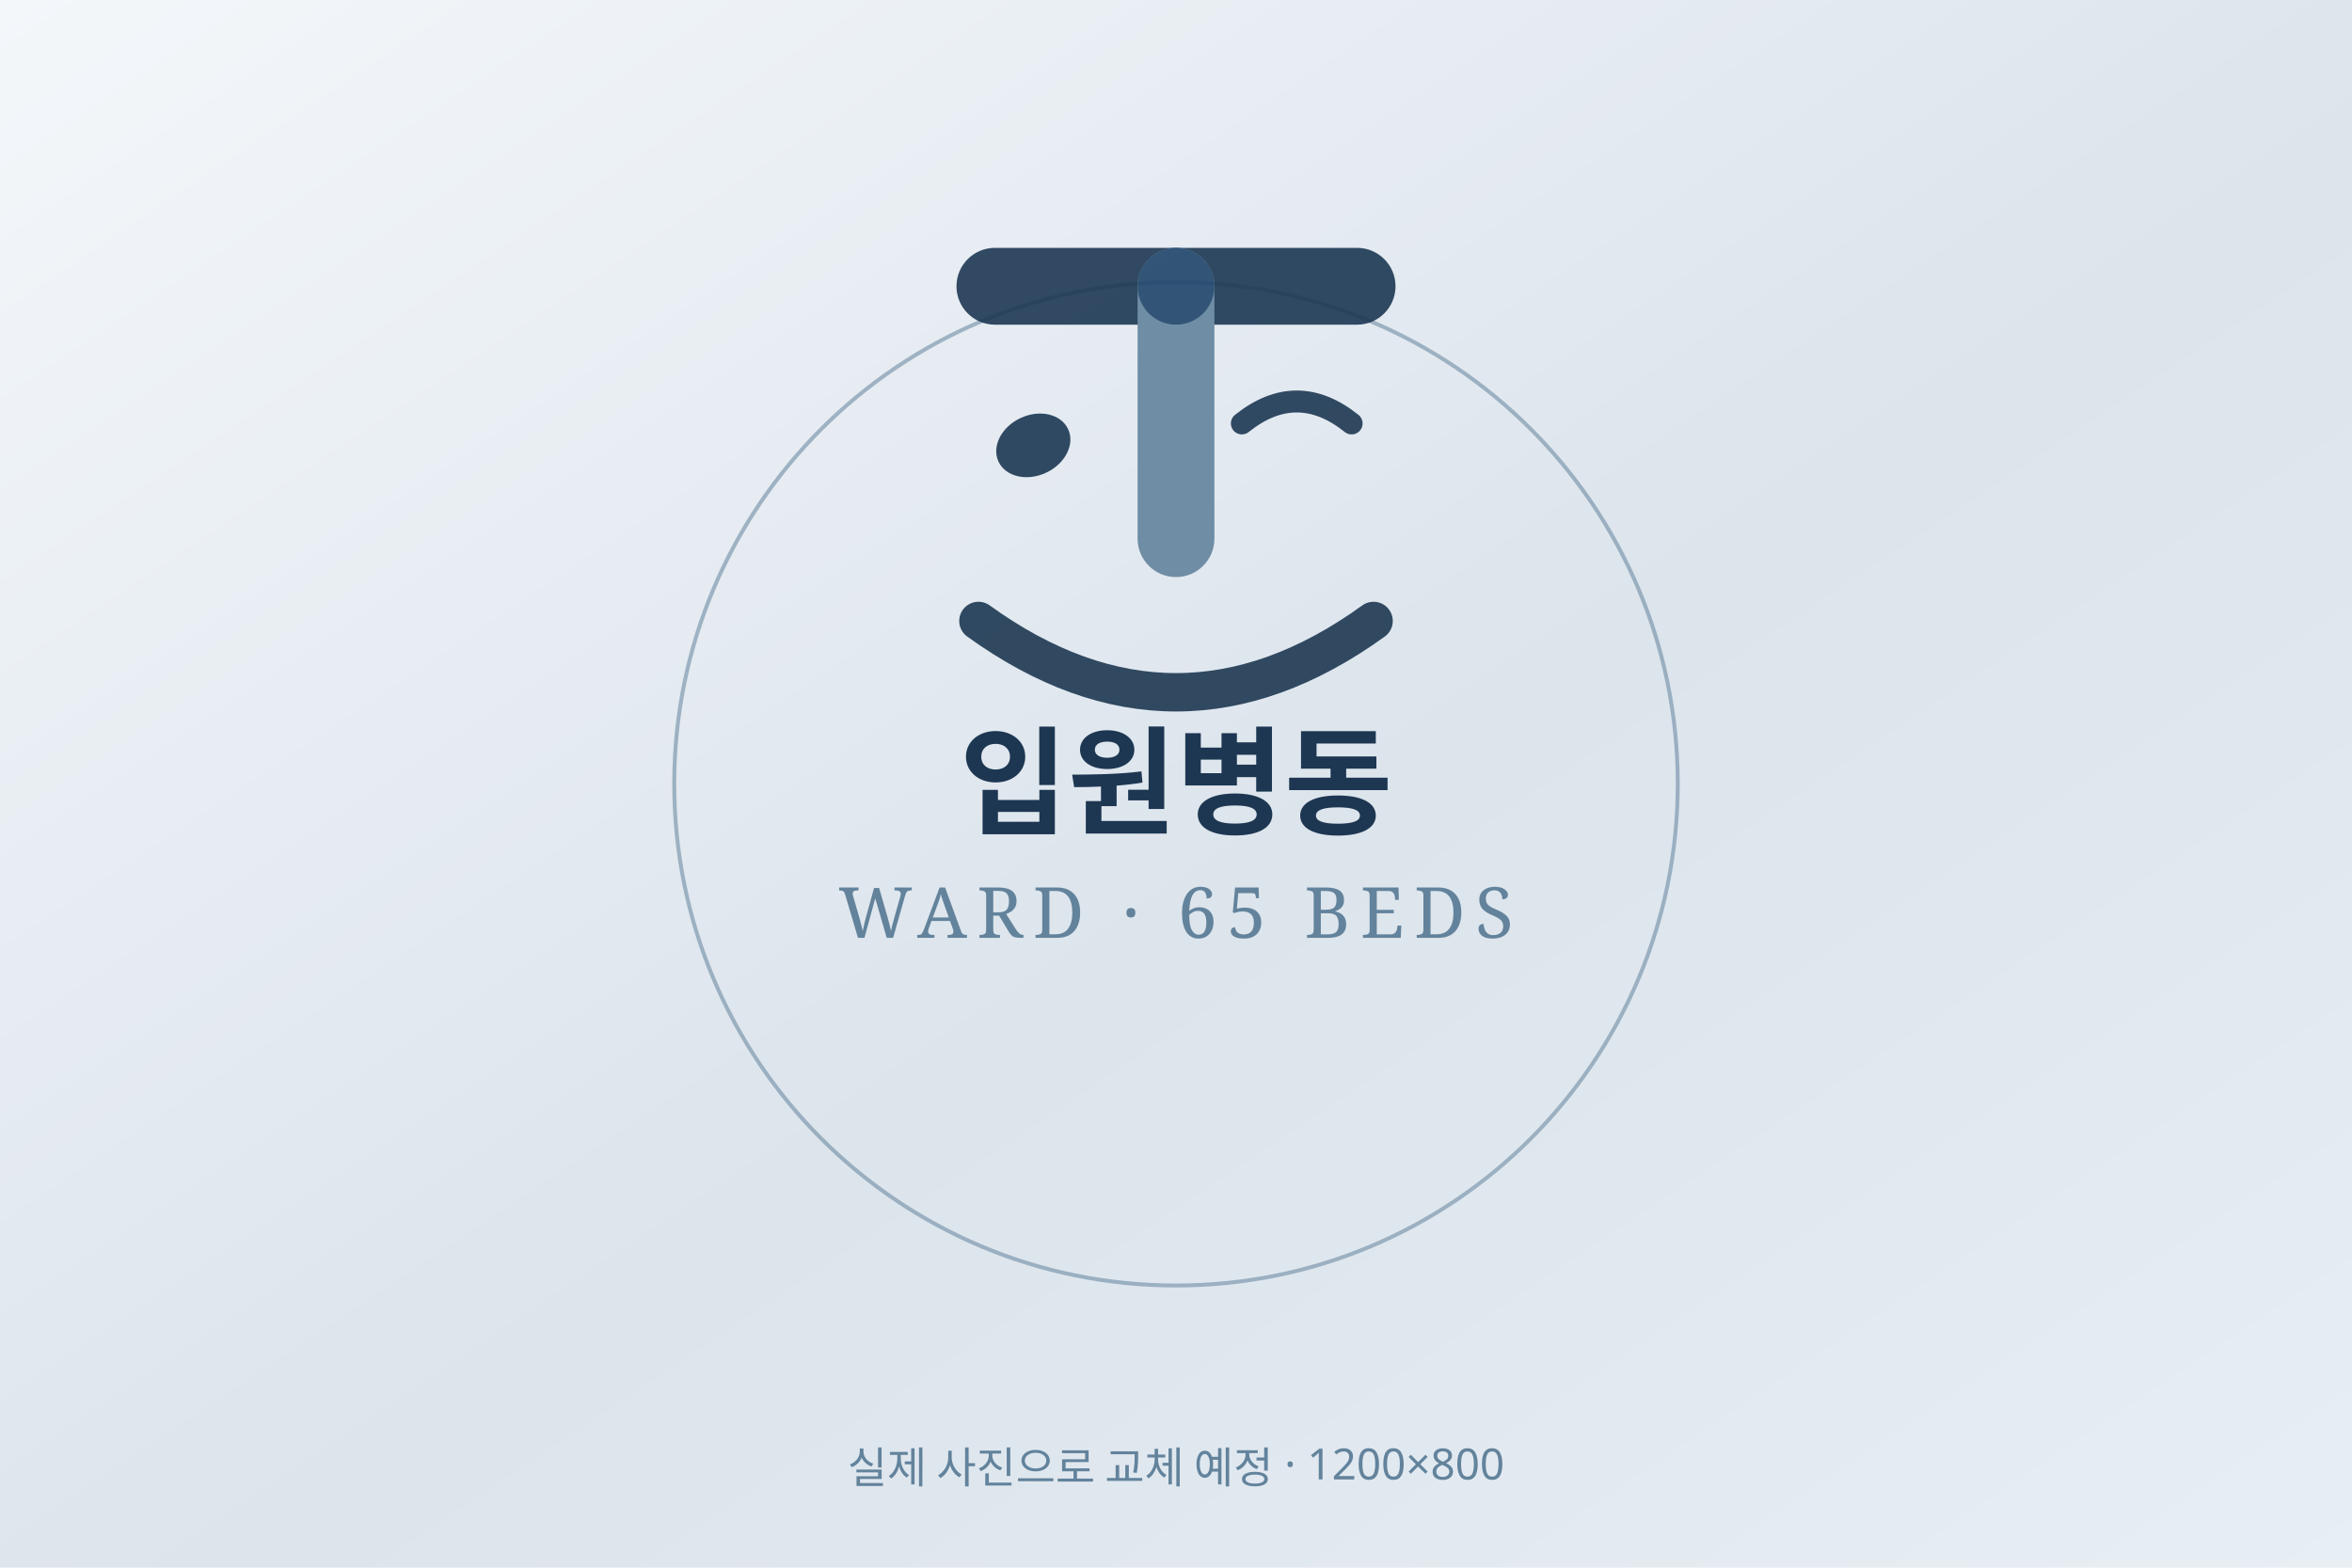
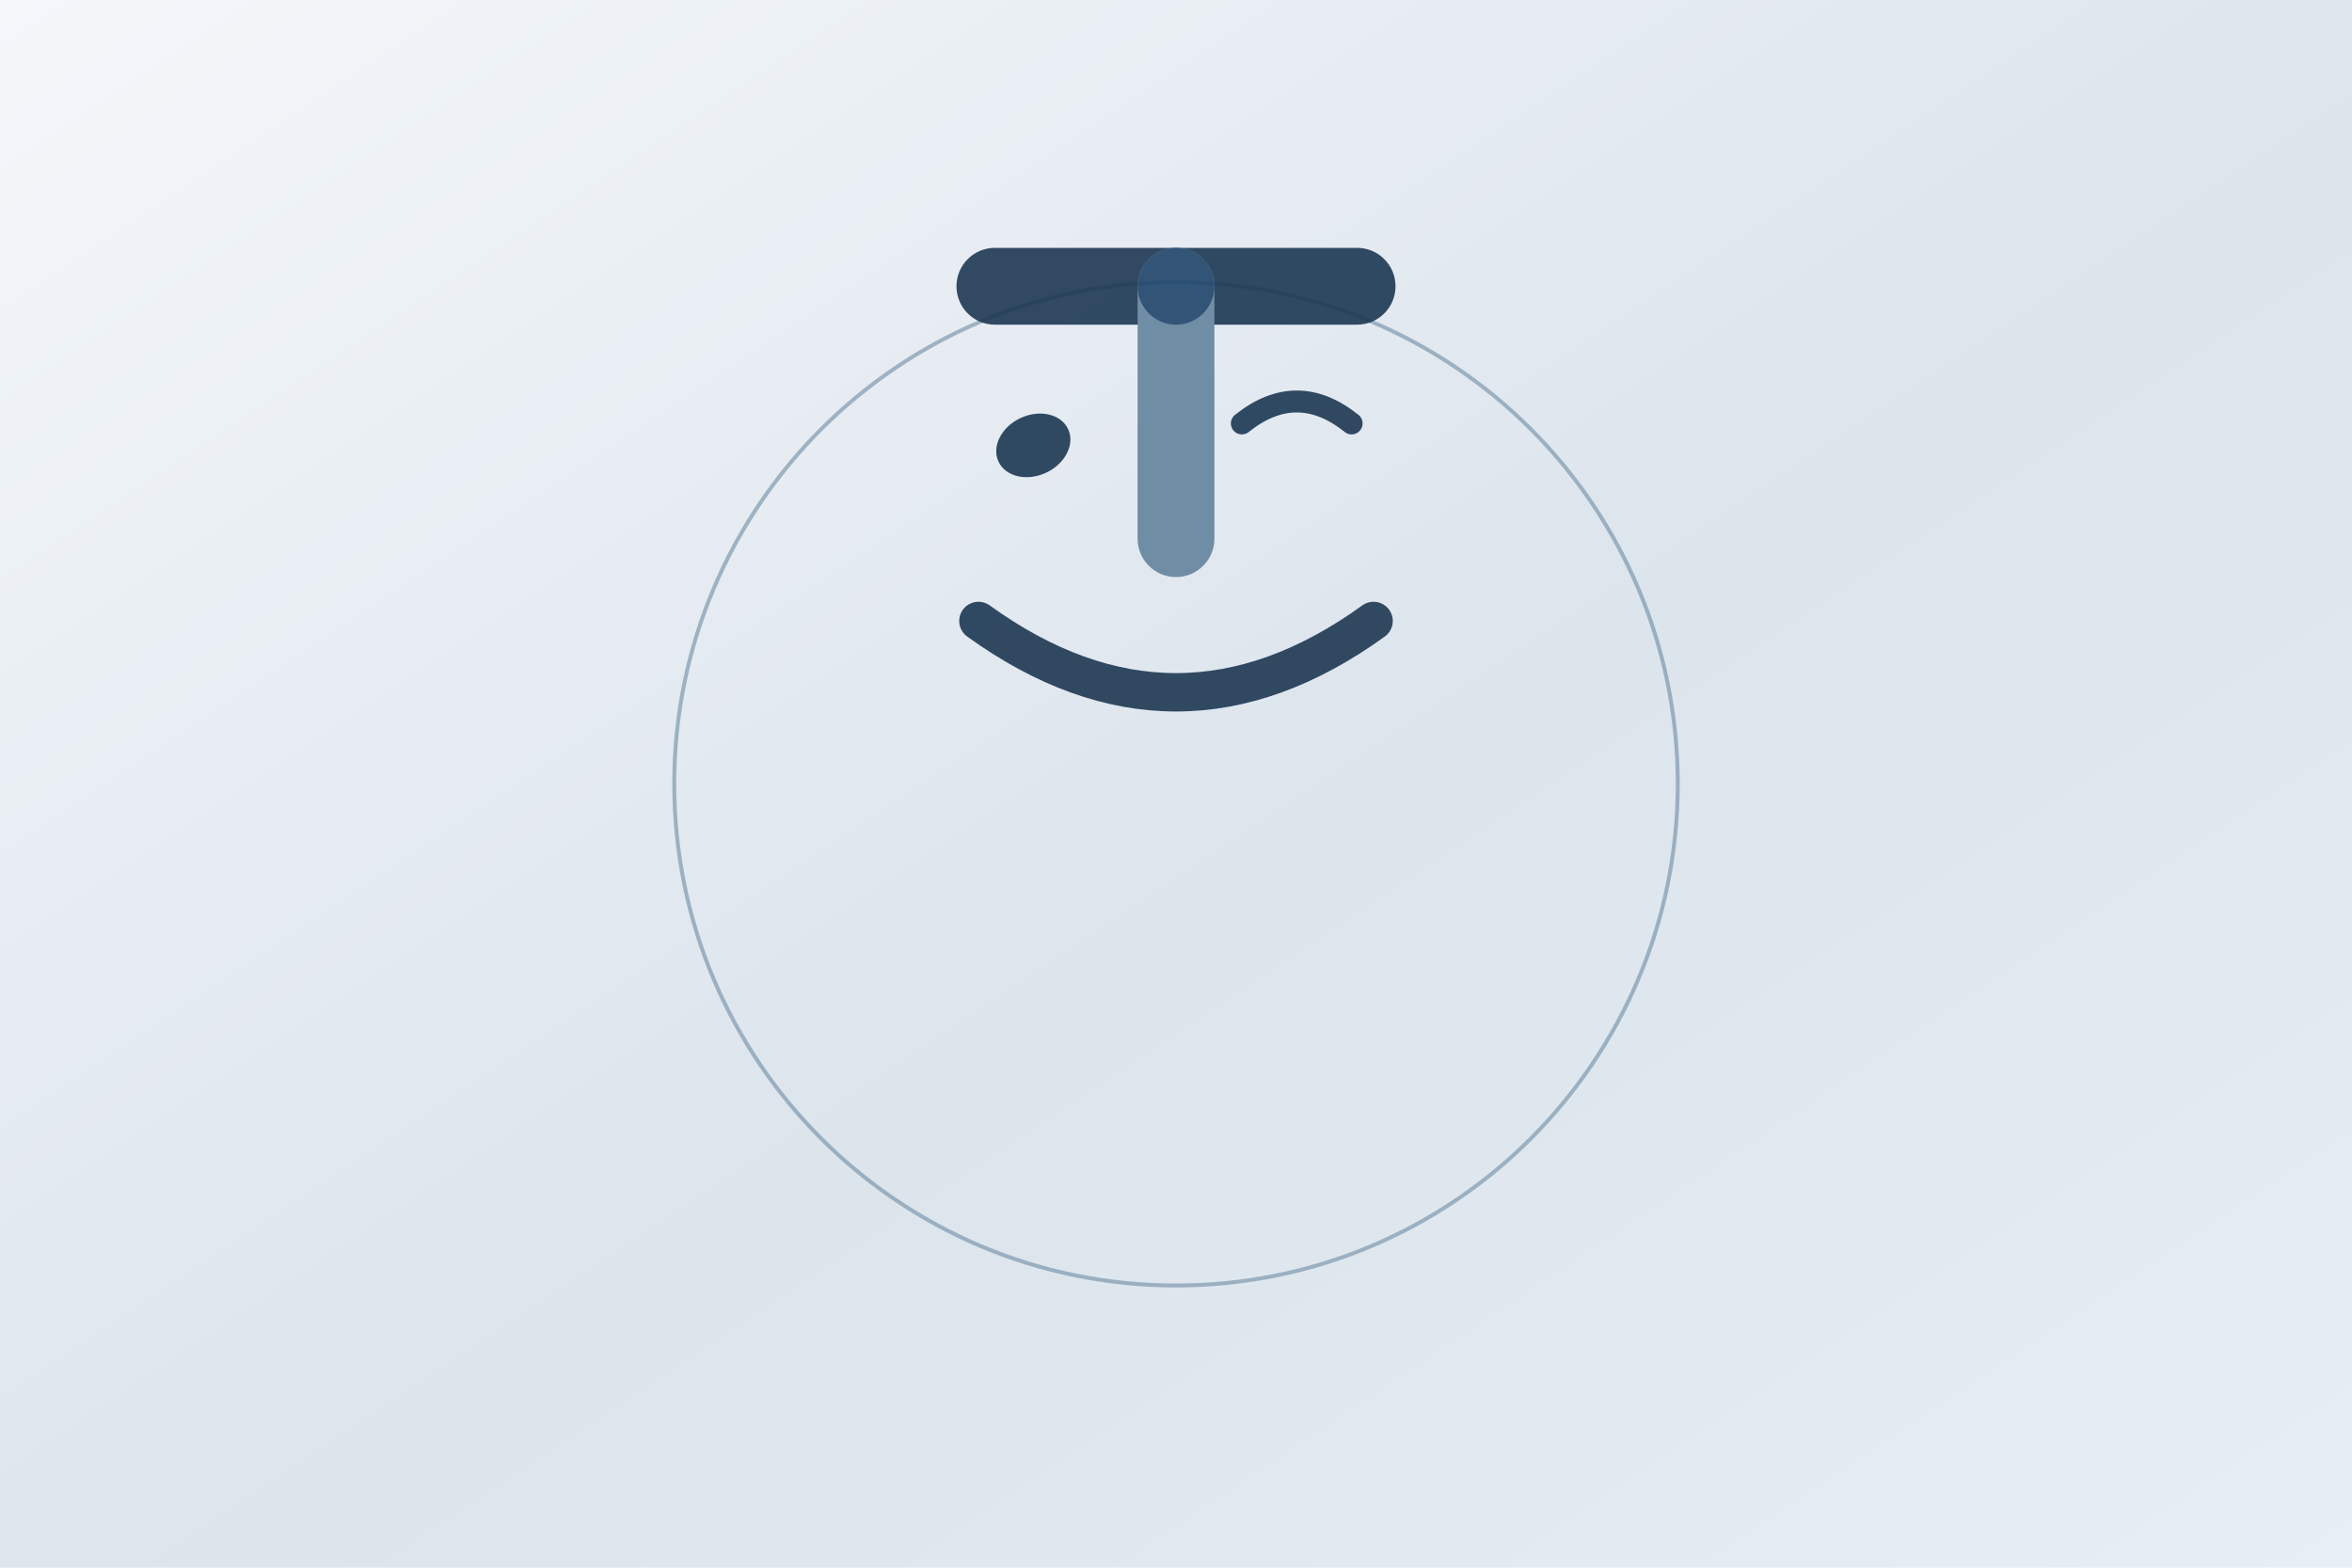
<svg xmlns="http://www.w3.org/2000/svg" viewBox="0 0 1200 800" width="1200" height="800" role="img" aria-label="입원병동 (자리표시 이미지)">
  <defs>
    <linearGradient id="g" x1="0" y1="0" x2="1" y2="1">
      <stop offset="0" stop-color="#F4F7FA" />
      <stop offset=".55" stop-color="#DCE4EC" />
      <stop offset="1" stop-color="#E7EEF4" />
    </linearGradient>
  </defs>
  <rect width="1200" height="800" fill="url(#g)" />
  <circle cx="600" cy="400" r="256" fill="none" stroke="rgba(99,131,156,.55)" stroke-width="2" />
  <g transform="translate(476.8,109.68) scale(2.8)" opacity=".9">
    <rect x="4" y="6" width="80" height="14" rx="7" fill="#1D3752" />
    <rect x="37" y="6" width="14" height="60" rx="7" fill="#63839C" />
    <rect x="37" y="6" width="14" height="14" rx="7" fill="#1F4569" />
    <ellipse cx="18" cy="42" rx="7" ry="5.5" transform="rotate(-25 18 42)" fill="#1D3752" />
    <path d="M56 38 Q66 30 76 38" fill="none" stroke="#1D3752" stroke-width="4" stroke-linecap="round" />
    <path d="M8 74 Q44 100 80 74" fill="none" stroke="#1D3752" stroke-width="7" stroke-linecap="round" />
  </g>
-   <text x="600" y="421" text-anchor="middle" font-family="'Nanum Myeongjo', 'Cormorant Garamond', serif" font-size="60" font-weight="700" fill="#1D3752">입원병동</text>
-   <text x="600" y="478.6" text-anchor="middle" font-family="'Cormorant Garamond', 'Nanum Myeongjo', serif" font-size="36" letter-spacing="5" fill="#63839C">WARD · 65 BEDS</text>
-   <text x="600" y="756.8" text-anchor="middle" font-family="Pretendard, sans-serif" font-size="22" fill="#63839C">실제 사진으로 교체 예정 · 1200×800</text>
</svg>
